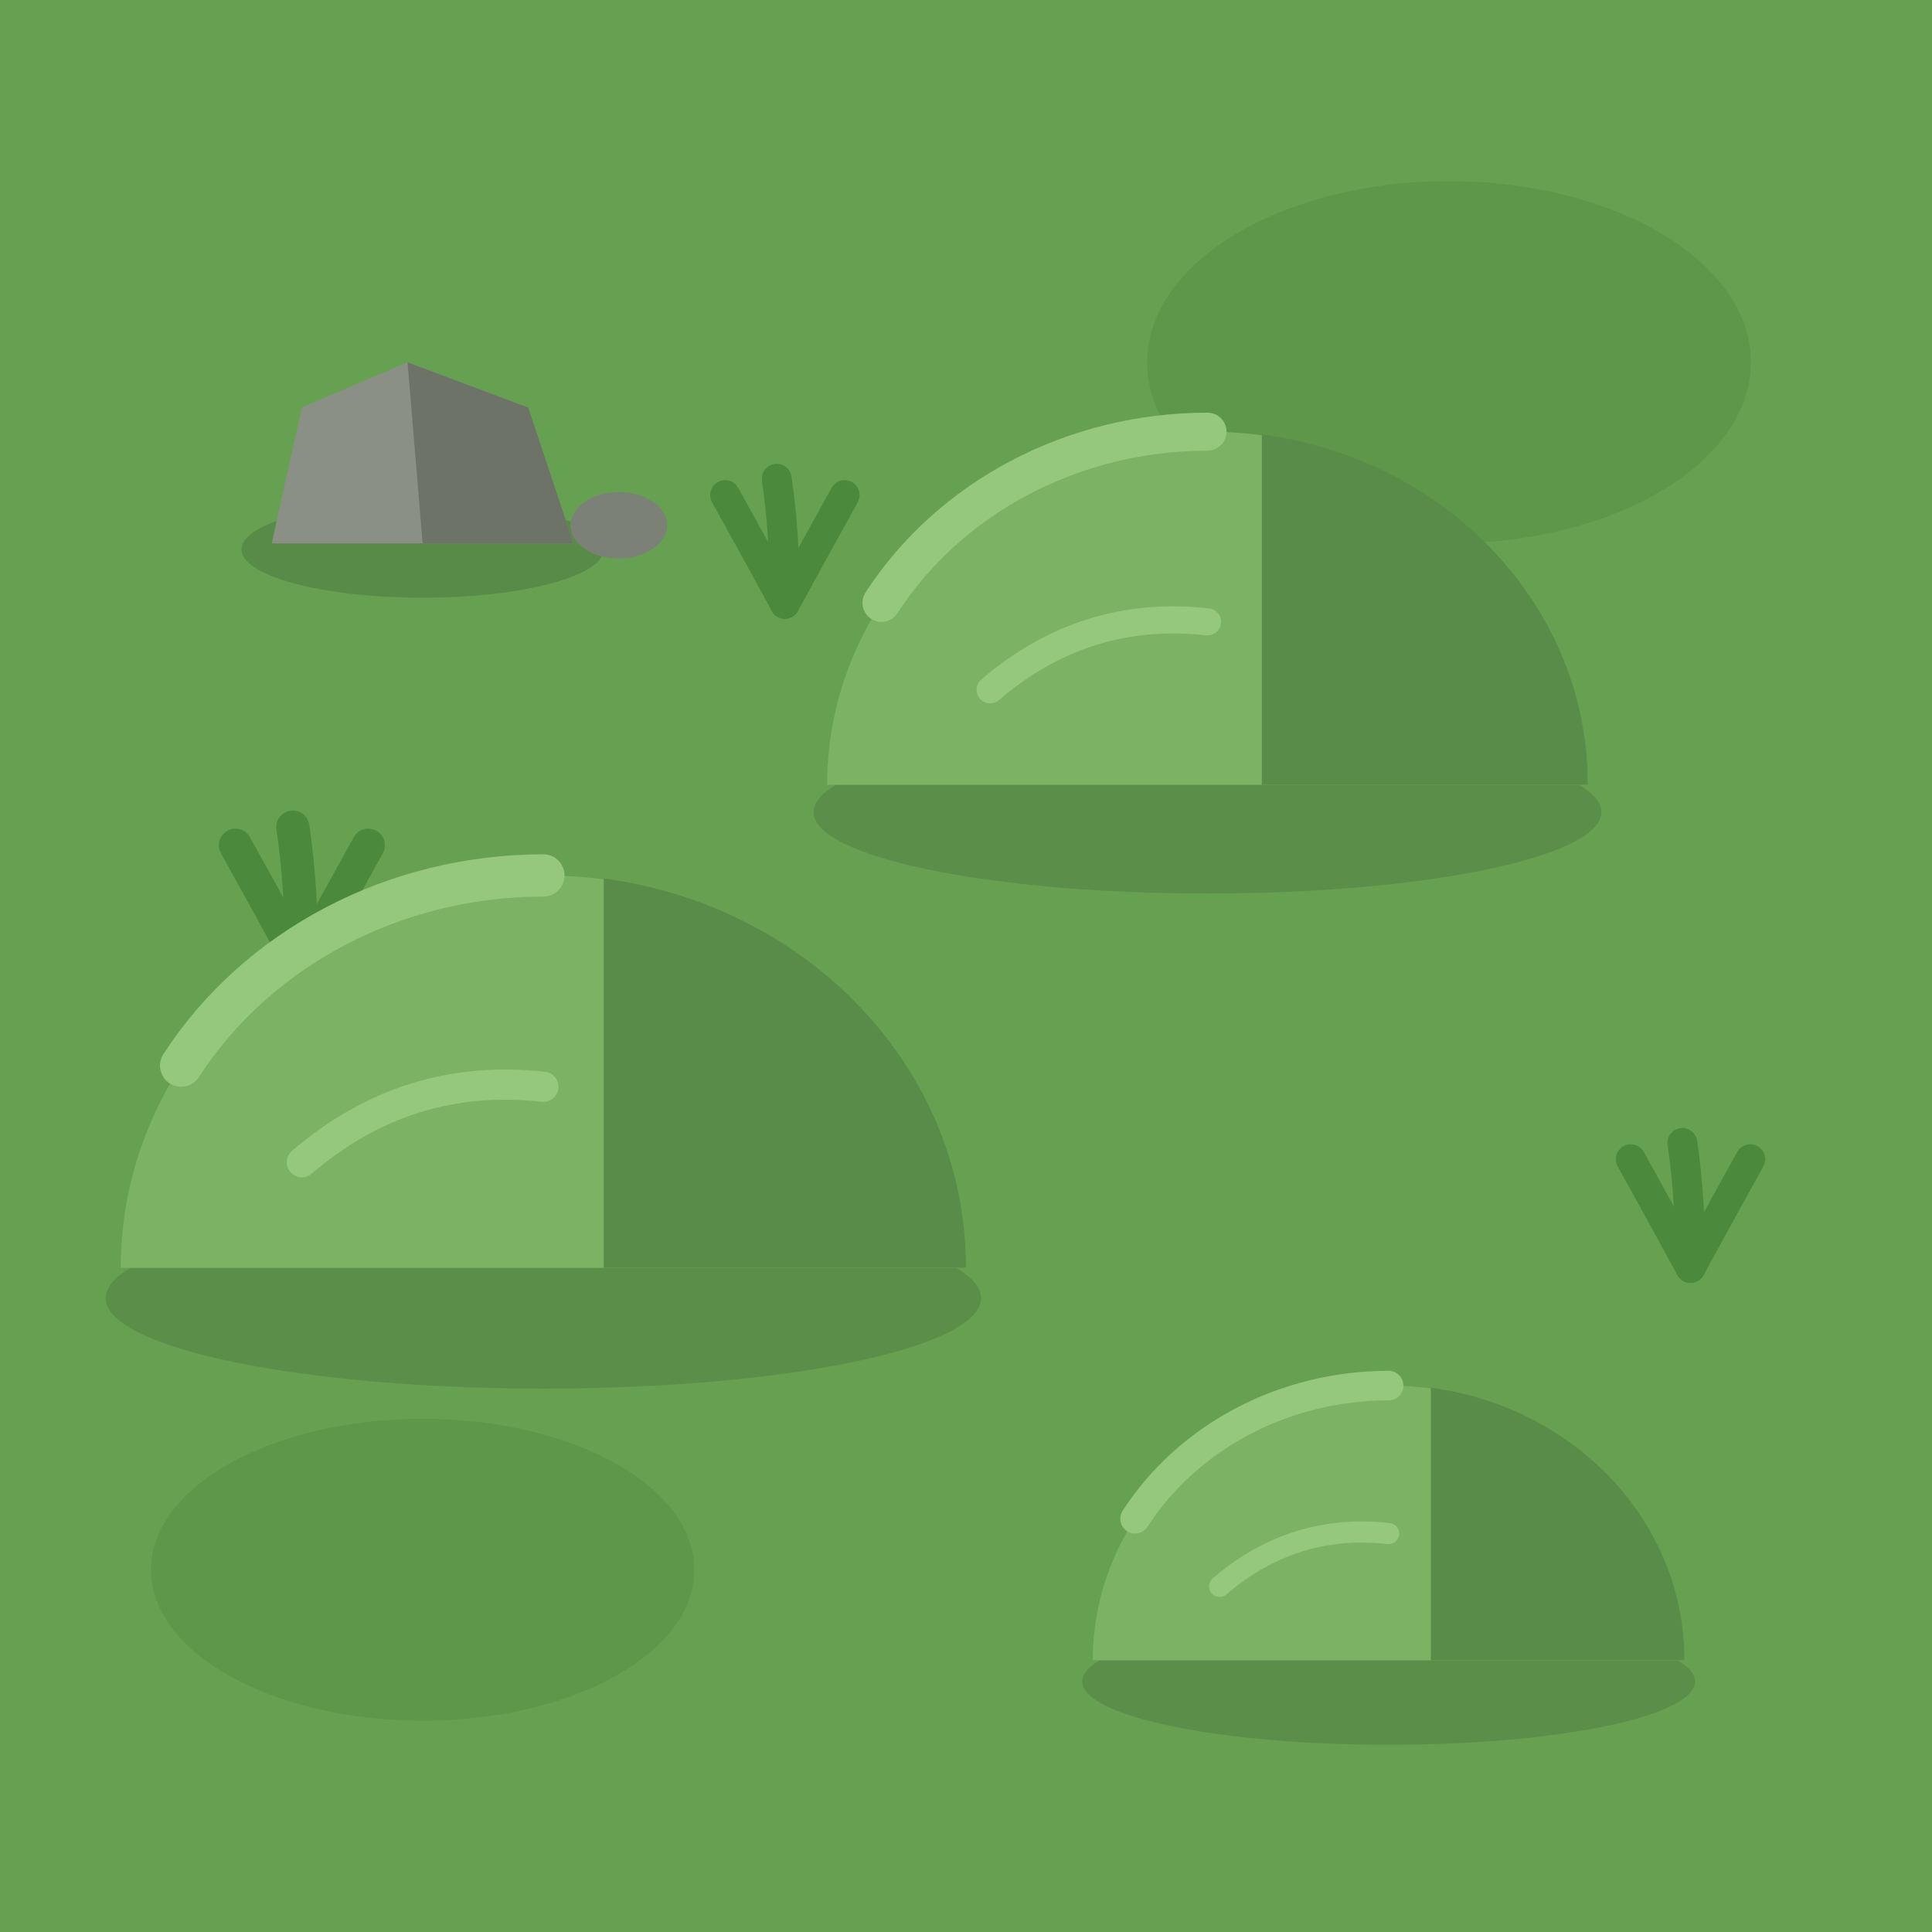
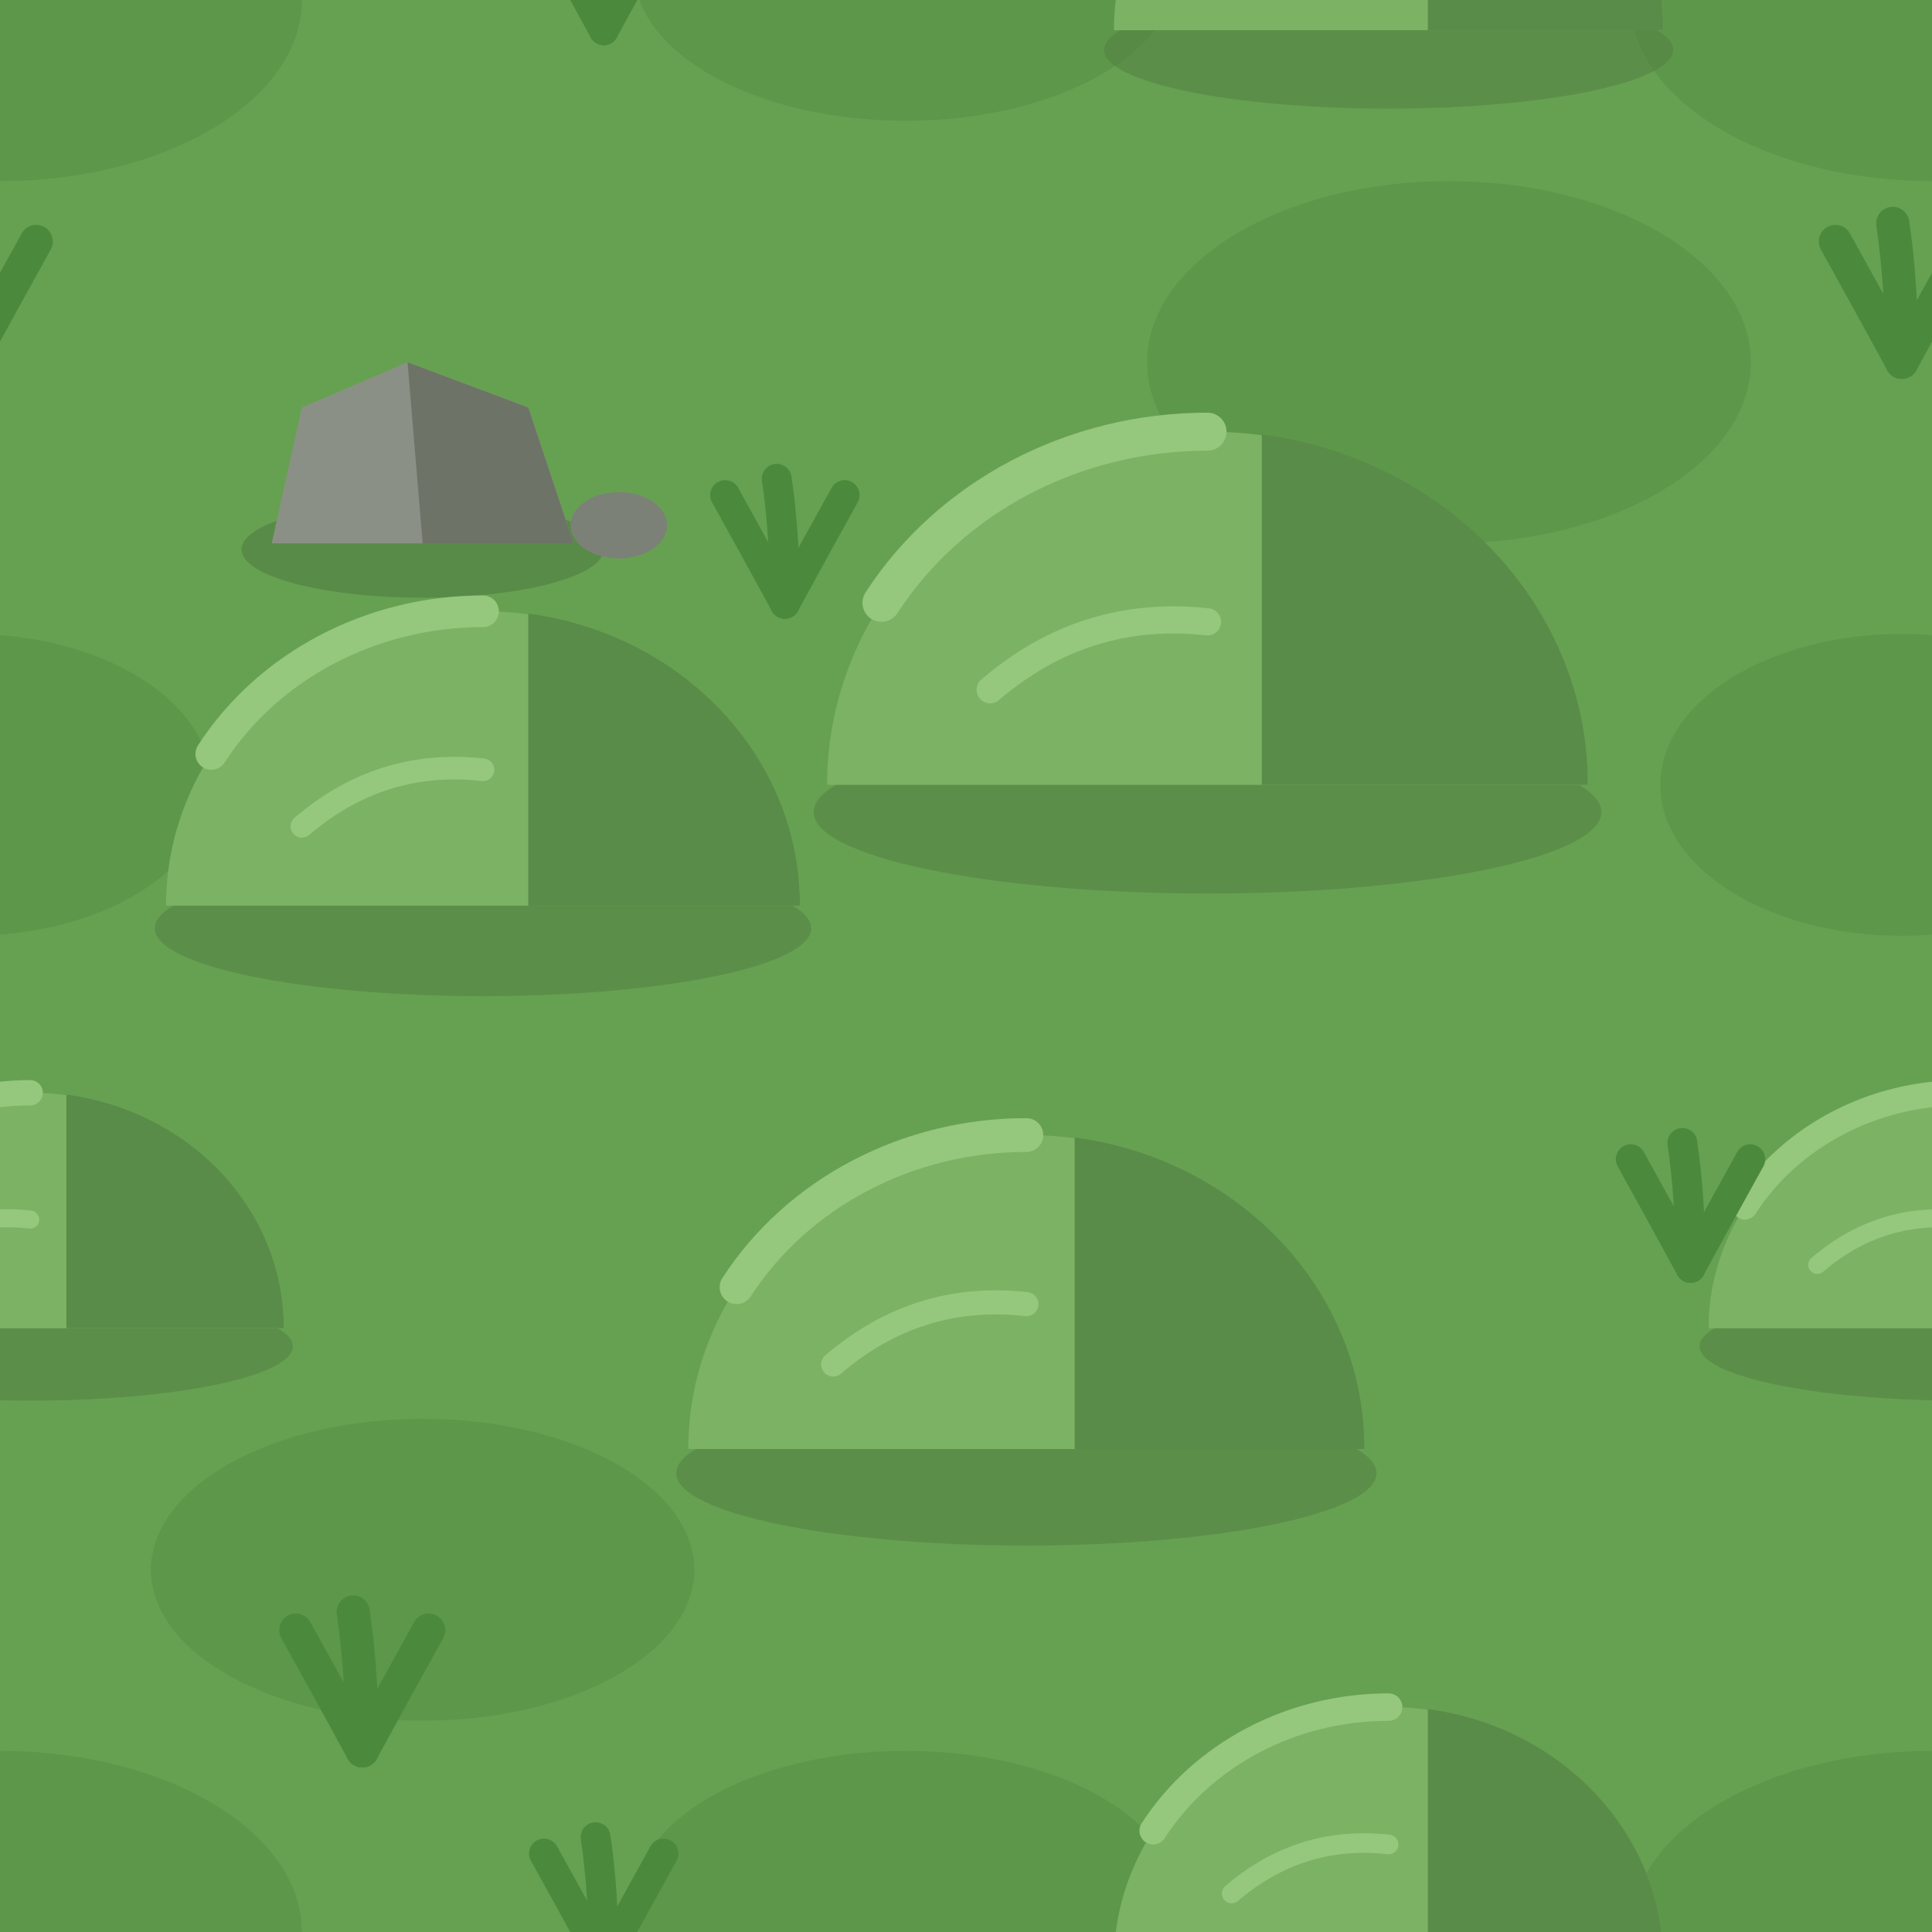
<svg xmlns="http://www.w3.org/2000/svg" viewBox="0 0 64 64">
  <defs>
    <g id="hl">
      <ellipse cx="0" cy="1" rx="14.5" ry="3" fill="#4f7d3f" opacity="0.5" />
      <path d="M-14 0 A14 13 0 0 1 14 0 Z" fill="#7cb264" />
      <path d="M2 -12.9 A14 13 0 0 1 14 0 L2 0 Z" fill="#598c48" />
      <path d="M-12 -6.7 A14 13 0 0 1 0 -13" stroke="#95c77c" stroke-width="1.4" fill="none" stroke-linecap="round" />
      <path d="M-8 -3.5 Q-4.5 -6.5 0 -6" stroke="#95c77c" stroke-width="1" fill="none" stroke-linecap="round" />
    </g>
    <g id="t" fill="none" stroke-linecap="round" stroke="#4b8a3c" stroke-width="1.1">
      <path d="M0 0 Q-1.2 -2.2 -2.2 -4" />
      <path d="M0 0 Q0 -2.6 -0.3 -4.6" />
      <path d="M0 0 Q1.2 -2.2 2.2 -4" />
    </g>
    <g id="bd">
      <ellipse cx="0" cy="2.2" rx="6" ry="1.6" fill="#4f7d3f" opacity="0.6" />
      <path d="M-5 2 L-4 -2.5 L-0.5 -4 L3.5 -2.5 L5 2 Z" fill="#8b9086" />
      <path d="M-0.5 -4 L3.5 -2.5 L5 2 L0 2 Z" fill="#6e7368" />
      <ellipse cx="6.5" cy="1.4" rx="1.6" ry="1.1" fill="#7c8177" />
    </g>
  </defs>
  <rect width="64" height="64" fill="#66a152" />
  <g fill="#5d974a">
    <ellipse cx="48" cy="12" rx="10" ry="6" />
    <ellipse cx="14" cy="52" rx="9" ry="5" />
  </g>
+   <g>
+     <ellipse cx="0" cy="0" rx="10" ry="6" fill="#5d974a" />
+     <ellipse cx="64" cy="0" rx="10" ry="6" fill="#5d974a" />
+     <ellipse cx="0" cy="64" rx="10" ry="6" fill="#5d974a" />
+     <ellipse cx="64" cy="64" rx="10" ry="6" fill="#5d974a" />
+     <ellipse cx="-1" cy="26" rx="8" ry="5" fill="#5d974a" />
+     <ellipse cx="63" cy="26" rx="8" ry="5" fill="#5d974a" />
+     <ellipse cx="30" cy="-1" rx="9" ry="5" fill="#5d974a" />
+     <ellipse cx="30" cy="63" rx="9" ry="5" fill="#5d974a" />
+     <use href="#hl" transform="translate(1 44) scale(0.6)" />
+     <use href="#hl" transform="translate(65 44) scale(0.6)" />
+     <use href="#hl" transform="translate(46 1) scale(0.65)" />
+     <use href="#hl" transform="translate(46 65) scale(0.65)" />
+     <use href="#t" transform="translate(20 1) scale(0.9)" />
+     <use href="#t" transform="translate(20 65) scale(0.9)" />
+     <use href="#t" transform="translate(-1 12)" />
+     <use href="#t" transform="translate(63 12)" />
+   </g>
  <use href="#bd" transform="translate(14 16)" />
  <use href="#t" transform="translate(26 20) scale(0.9)" />
  <use href="#hl" transform="translate(40 26) scale(0.9)" />
-   <use href="#t" transform="translate(10 32)" />
-   <use href="#hl" transform="translate(18 42)" />
+   <use href="#hl" transform="translate(16 30) scale(0.75)" />
  <use href="#t" transform="translate(56 42) scale(0.9)" />
-   <use href="#hl" transform="translate(46 55) scale(0.7)" />
+   <use href="#hl" transform="translate(34 48) scale(0.8)" />
+   <use href="#t" transform="translate(12 58)" />
</svg>
